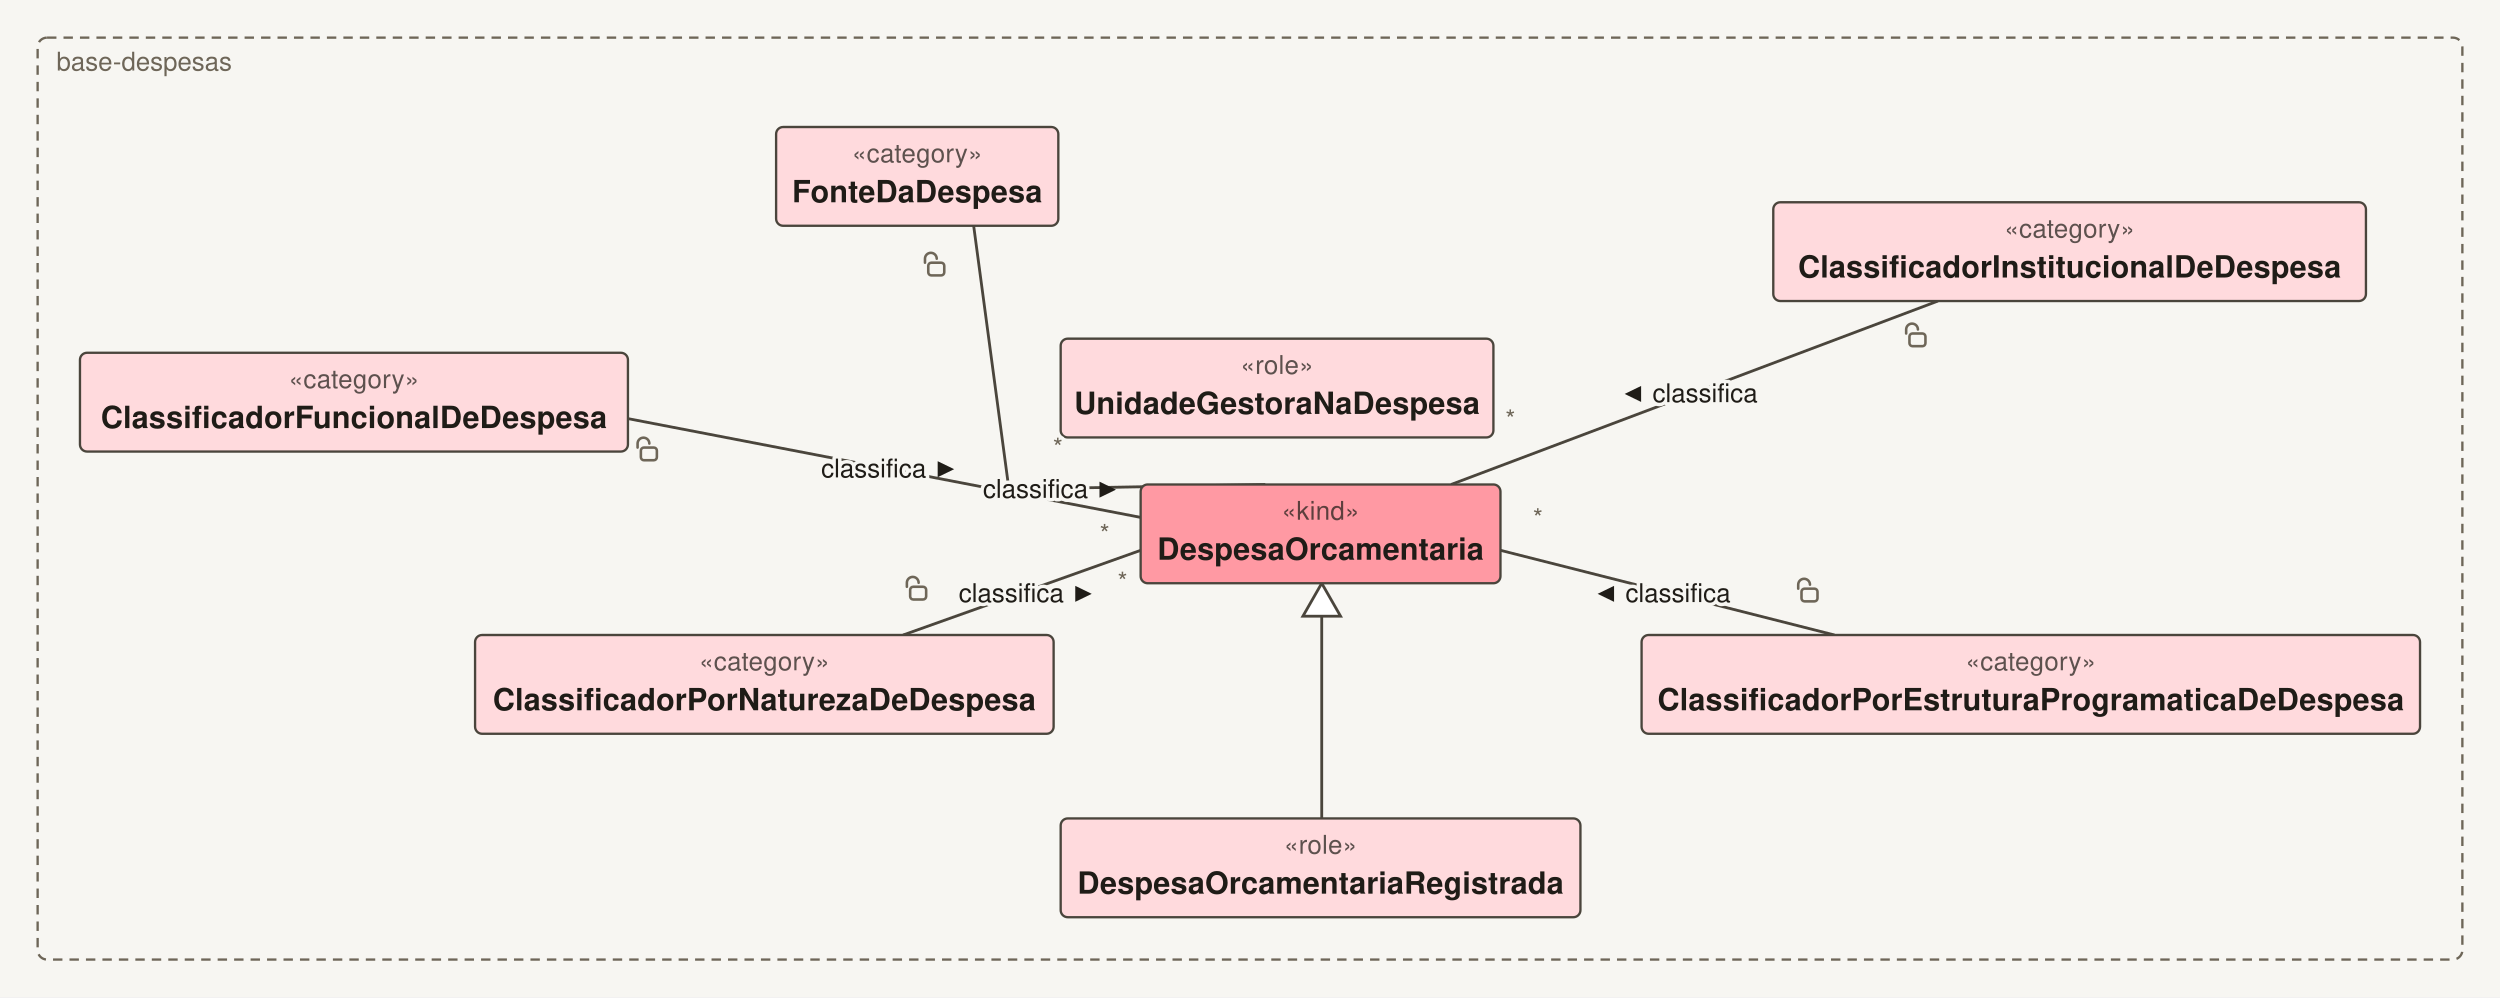
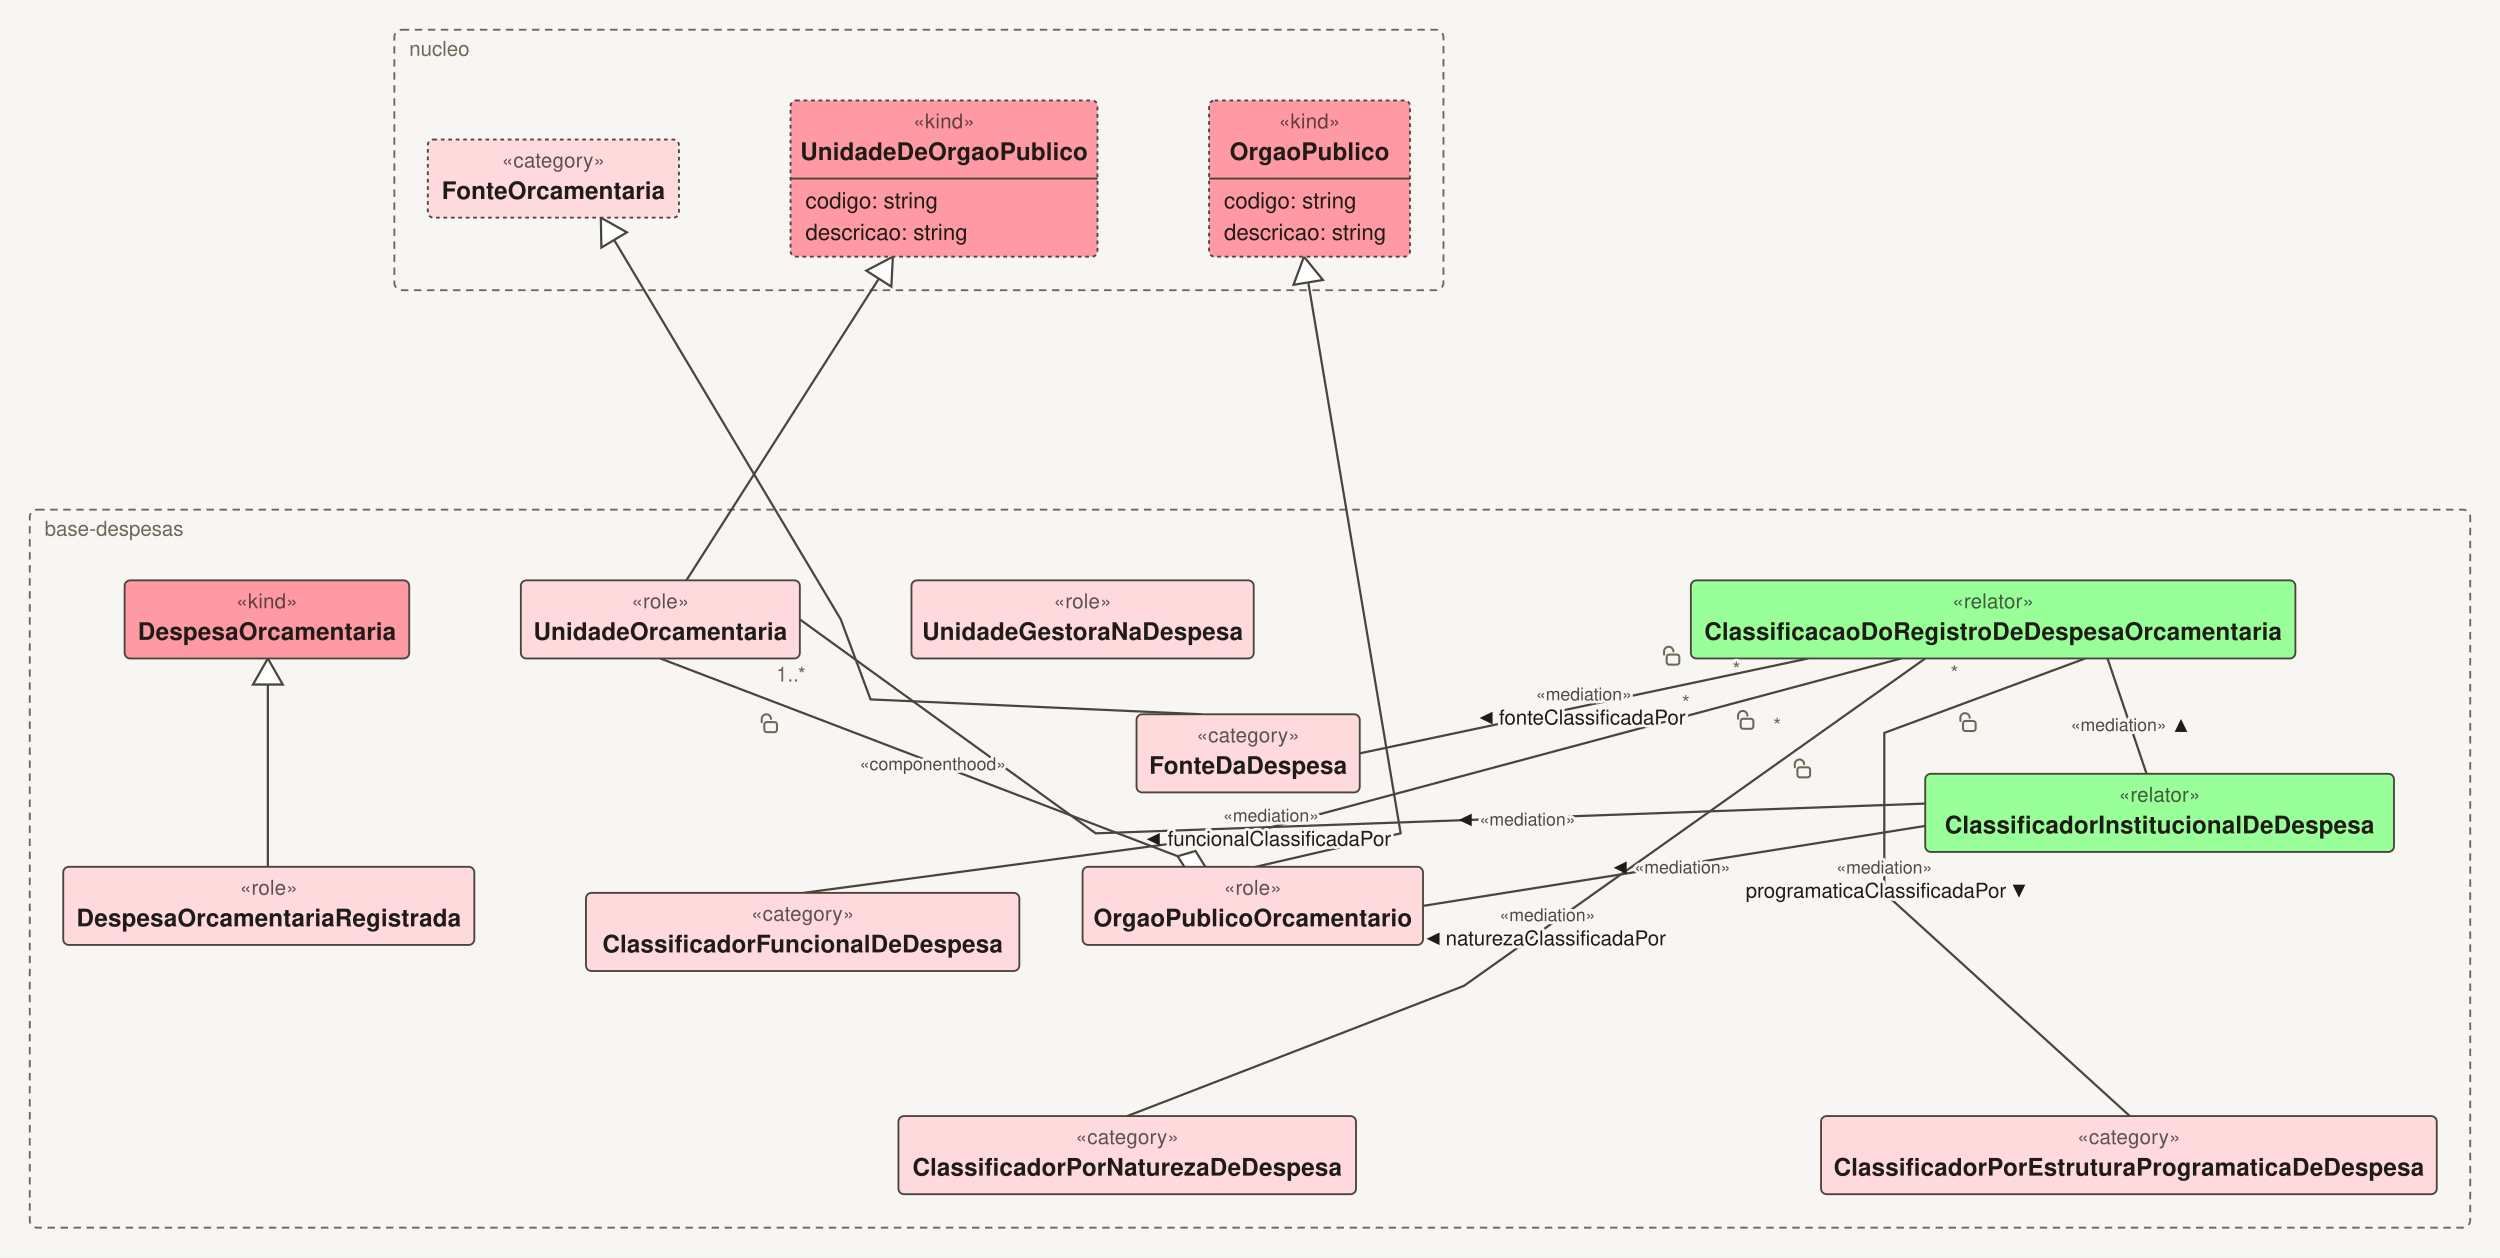
- <svg xmlns="http://www.w3.org/2000/svg" viewBox="30 282 1063 424" width="1063" height="424">
+ <svg xmlns="http://www.w3.org/2000/svg" viewBox="-251 -48 1344 676" width="1344" height="676">
  <style>
/* Everything that is text, before anything specialises it. The label layer sits
   above the boxes and outside every other group, so a rule that reached labels
   through their edge stopped reaching them the day they were lifted out of it --
   and an SVG with no font-family on a text element falls back to a 16px serif.
   Stated once at the top, no layer can lose it again. */
text {
    font-family: "Helvetica Neue", Helvetica, Arial, "Liberation Sans", sans-serif;
    font-stretch: normal;
    font-size: 11px;
    fill: #1f1c17;
    font-variant-numeric: tabular-nums;
}

.tv-node rect { stroke: #4a453c; stroke-width: 1; }
.tv-node text { fill: #1f1c17; }
.tv-name { font-weight: 600; font-size: 13px; letter-spacing: 0.005em; }
.tv-legend text { font-size: 13px; fill: #1f1c17; }
.tv-stereotype { font-size: 11px; fill-opacity: 0.72; letter-spacing: 0.01em; }
.tv-attribute { font-size: 12px; }
.tv-edge path { fill: none; stroke: #4a453c; stroke-width: 1.2; }
.tv-end { fill: #6e6658; }
/* No letter-spacing on a label drawn with a halo: WebKit places letter-spaced
   SVG text glyph by glyph and then draws no halo, so in Safari, and in an
   exported SVG opened in Preview, the line ran through the label and its
   letters came out uneven. Chromium and Firefox never showed it. */
.tv-edge-stereotype { font-size: 9.5px; fill-opacity: 0.78; }
.tv-marker { fill: #ffffff; stroke: #4a453c; stroke-width: 1.2; }
.tv-arrow { fill: none; stroke: #4a453c; stroke-width: 1.2; }
.tv-reading { fill: #1f1c17; stroke: none; }
.tv-lock { fill: none; stroke: #6e6658; stroke-width: 1.1; stroke-linecap: round; }
.tv-lock rect { fill: #f7f6f2; }
.tv-group rect { fill: none; stroke: #6e6658; stroke-dasharray: 4 3; }
.tv-group text { font-size: 11px; fill: #6e6658; }
.tv-ontology rect { fill: none; stroke: #4a453c; stroke-width: 1.2; stroke-dasharray: none; }
.tv-ontology text { font-weight: 600; font-size: 13px; fill: #1f1c17; }
.tv-location { font-size: 12px; fill-opacity: 0.72; }
.tv-selected rect { stroke: #1f5c5c; stroke-width: 2.5; }
/* The second selector is for a leg of a shared tree, which carries its own id
   and so is chosen as itself rather than through a group around it. */
.tv-selected path, path.tv-selected { stroke: #1f5c5c; stroke-width: 2.2; }
.tv-unresolved rect { stroke-dasharray: 5 3; }
.tv-external rect { stroke-dasharray: 2 2; }
</style>
-   <rect x="30" y="282" width="1063" height="424" fill="#f7f6f2" />
+   <rect x="-251" y="-48" width="1344" height="676" fill="#f7f6f2" />
  <g class="tv-group" data-group="pkg:base-despesas">
-     <rect x="46" y="298" width="1031" height="392" rx="4" />
-     <text x="54" y="312">base-despesas</text>
+     <rect x="-235" y="226" width="1312" height="386" rx="4" />
+     <text x="-227" y="240">base-despesas</text>
+   </g>
+   <g class="tv-group" data-group="pkg:nucleo">
+     <rect x="-39" y="-32" width="564" height="140" rx="4" />
+     <text x="-31" y="-18">nucleo</text>
+   </g>
+   <g class="tv-edge" data-edge="gen:base-despesas::FonteDaDespesa-&gt;nucleo::FonteOrcamentaria">
+     <path d="M 395 336 L 217 328 L 201 285 L 72 69" />
+     <polygon class="tv-marker" points="72,69 72.3,85.1 86,76.9" />
+   </g>
+   <g class="tv-edge" data-edge="gen:base-despesas::OrgaoPublicoOrcamentario-&gt;nucleo::OrgaoPublico">
+     <path d="M 424 418 L 502 400 L 450 90" />
+     <polygon class="tv-marker" points="450,90 444.4,105.1 460.2,102.5" />
+   </g>
+   <g class="tv-edge" data-edge="gen:base-despesas::UnidadeOrcamentaria-&gt;nucleo::UnidadeDeOrgaoPublico">
+     <path d="M 118 264 L 229 90" />
+     <polygon class="tv-marker" points="229,90 214.7,97.5 228.2,106.1" />
  </g>
  <g class="tv-edge" data-edge="gen:base-despesas::DespesaOrcamentariaRegistrada-&gt;base-despesas::DespesaOrcamentaria">
-     <path d="M 592 630 L 592 530" />
-     <polygon class="tv-marker" points="592,530 584,544 600,544" />
-   </g>
-   <g class="tv-edge" data-edge="rel:base-despesas::ClassificadorInstitucionalDeDespesa-&gt;base-despesas::DespesaOrcamentaria::classifica">
-     <path d="M 854 410 L 647 488" />
-   </g>
-   <g class="tv-edge" data-edge="rel:base-despesas::ClassificadorFuncionalDeDespesa-&gt;base-despesas::DespesaOrcamentaria::classifica">
-     <path d="M 297 460 L 515 502" />
-   </g>
-   <g class="tv-edge" data-edge="rel:base-despesas::ClassificadorPorEstruturaProgramaticaDeDespesa-&gt;base-despesas::DespesaOrcamentaria::classifica">
-     <path d="M 810 552 L 668 516" />
-   </g>
-   <g class="tv-edge" data-edge="rel:base-despesas::ClassificadorPorNaturezaDeDespesa-&gt;base-despesas::DespesaOrcamentaria::classifica">
-     <path d="M 414 552 L 515 516" />
-   </g>
-   <g class="tv-edge" data-edge="rel:base-despesas::FonteDaDespesa-&gt;base-despesas::DespesaOrcamentaria::classifica">
-     <path d="M 444 378 L 459 490 L 568 488" />
+     <path d="M -107 418 L -107 306" />
+     <polygon class="tv-marker" points="-107,306 -115,320 -99,320" />
+   </g>
+   <g class="tv-edge" data-edge="rel:base-despesas::ClassificadorInstitucionalDeDespesa-&gt;base-despesas::ClassificacaoDoRegistroDeDespesaOrcamentaria:mediation:">
+     <path d="M 903 368 L 882 306" />
+   </g>
+   <g class="tv-edge" data-edge="rel:base-despesas::ClassificadorInstitucionalDeDespesa-&gt;base-despesas::OrgaoPublicoOrcamentario:mediation:">
+     <path d="M 784 396 L 514 439" />
+   </g>
+   <g class="tv-edge" data-edge="rel:base-despesas::ClassificadorInstitucionalDeDespesa-&gt;base-despesas::UnidadeOrcamentaria:mediation:">
+     <path d="M 784 384 L 338 400 L 179 285" />
+   </g>
+   <g class="tv-edge" data-edge="rel:base-despesas::ClassificacaoDoRegistroDeDespesaOrcamentaria-&gt;base-despesas::ClassificadorFuncionalDeDespesa:mediation:funcionalClassificadaPor">
+     <path d="M 771 306 L 420 400 L 181 432" />
+   </g>
+   <g class="tv-edge" data-edge="rel:base-despesas::ClassificacaoDoRegistroDeDespesaOrcamentaria-&gt;base-despesas::ClassificadorPorEstruturaProgramaticaDeDespesa:mediation:programaticaClassificadaPor">
+     <path d="M 870 306 L 762 346 L 762 432 L 894 552" />
+   </g>
+   <g class="tv-edge" data-edge="rel:base-despesas::ClassificacaoDoRegistroDeDespesaOrcamentaria-&gt;base-despesas::ClassificadorPorNaturezaDeDespesa:mediation:naturezaClassificadaPor">
+     <path d="M 784 306 L 536 482 L 355 552" />
+   </g>
+   <g class="tv-edge" data-edge="rel:base-despesas::ClassificacaoDoRegistroDeDespesaOrcamentaria-&gt;base-despesas::FonteDaDespesa:mediation:fonteClassificadaPor">
+     <path d="M 721 306 L 480 357" />
+   </g>
+   <g class="tv-edge" data-edge="rel:base-despesas::UnidadeOrcamentaria-&gt;base-despesas::OrgaoPublicoOrcamentario:componenthood:">
+     <path d="M 104 306 L 397 418" />
+     <polygon class="tv-marker" points="397,418 391.7,409.5 382.1,412.3 387.4,420.7" />
  </g>
  <g class="tv-node" data-node="base-despesas::DespesaOrcamentaria">
-     <rect x="515" y="488" width="153" height="42" rx="3" fill="#FF99A3" />
-     <text class="tv-stereotype" x="591.5" y="503" text-anchor="middle">«kind»</text>
-     <text class="tv-name" x="591.5" y="520" text-anchor="middle">DespesaOrcamentaria</text>
+     <rect x="-184" y="264" width="153" height="42" rx="3" fill="#FF99A3" />
+     <text class="tv-stereotype" x="-107.5" y="279" text-anchor="middle">«kind»</text>
+     <text class="tv-name" x="-107.5" y="296" text-anchor="middle">DespesaOrcamentaria</text>
  </g>
  <g class="tv-node" data-node="base-despesas::ClassificadorInstitucionalDeDespesa">
-     <rect x="784" y="368" width="252" height="42" rx="3" fill="#FFDADD" />
-     <text class="tv-stereotype" x="910" y="383" text-anchor="middle">«category»</text>
+     <rect x="784" y="368" width="252" height="42" rx="3" fill="#99FF99" />
+     <text class="tv-stereotype" x="910" y="383" text-anchor="middle">«relator»</text>
    <text class="tv-name" x="910" y="400" text-anchor="middle">ClassificadorInstitucionalDeDespesa</text>
  </g>
  <g class="tv-node" data-node="base-despesas::ClassificadorFuncionalDeDespesa">
    <rect x="64" y="432" width="233" height="42" rx="3" fill="#FFDADD" />
    <text class="tv-stereotype" x="180.5" y="447" text-anchor="middle">«category»</text>
    <text class="tv-name" x="180.5" y="464" text-anchor="middle">ClassificadorFuncionalDeDespesa</text>
  </g>
  <g class="tv-node" data-node="base-despesas::ClassificadorPorEstruturaProgramaticaDeDespesa">
    <rect x="728" y="552" width="331" height="42" rx="3" fill="#FFDADD" />
    <text class="tv-stereotype" x="893.5" y="567" text-anchor="middle">«category»</text>
    <text class="tv-name" x="893.5" y="584" text-anchor="middle">ClassificadorPorEstruturaProgramaticaDeDespesa</text>
  </g>
  <g class="tv-node" data-node="base-despesas::ClassificadorPorNaturezaDeDespesa">
    <rect x="232" y="552" width="246" height="42" rx="3" fill="#FFDADD" />
    <text class="tv-stereotype" x="355" y="567" text-anchor="middle">«category»</text>
    <text class="tv-name" x="355" y="584" text-anchor="middle">ClassificadorPorNaturezaDeDespesa</text>
  </g>
  <g class="tv-node" data-node="base-despesas::FonteDaDespesa">
    <rect x="360" y="336" width="120" height="42" rx="3" fill="#FFDADD" />
    <text class="tv-stereotype" x="420" y="351" text-anchor="middle">«category»</text>
    <text class="tv-name" x="420" y="368" text-anchor="middle">FonteDaDespesa</text>
  </g>
+   <g class="tv-node tv-external" data-node="nucleo::FonteOrcamentaria">
+     <rect x="-21" y="27" width="135" height="42" rx="3" fill="#FFDADD" />
+     <text class="tv-stereotype" x="46.5" y="42" text-anchor="middle">«category»</text>
+     <text class="tv-name" x="46.5" y="59" text-anchor="middle">FonteOrcamentaria</text>
+   </g>
+   <g class="tv-node" data-node="base-despesas::ClassificacaoDoRegistroDeDespesaOrcamentaria">
+     <rect x="658" y="264" width="325" height="42" rx="3" fill="#99FF99" />
+     <text class="tv-stereotype" x="820.5" y="279" text-anchor="middle">«relator»</text>
+     <text class="tv-name" x="820.5" y="296" text-anchor="middle">ClassificacaoDoRegistroDeDespesaOrcamentaria</text>
+   </g>
  <g class="tv-node" data-node="base-despesas::UnidadeGestoraNaDespesa">
-     <rect x="481" y="426" width="184" height="42" rx="3" fill="#FFDADD" />
-     <text class="tv-stereotype" x="573" y="441" text-anchor="middle">«role»</text>
-     <text class="tv-name" x="573" y="458" text-anchor="middle">UnidadeGestoraNaDespesa</text>
+     <rect x="239" y="264" width="184" height="42" rx="3" fill="#FFDADD" />
+     <text class="tv-stereotype" x="331" y="279" text-anchor="middle">«role»</text>
+     <text class="tv-name" x="331" y="296" text-anchor="middle">UnidadeGestoraNaDespesa</text>
+   </g>
+   <g class="tv-node" data-node="base-despesas::OrgaoPublicoOrcamentario">
+     <rect x="331" y="418" width="183" height="42" rx="3" fill="#FFDADD" />
+     <text class="tv-stereotype" x="422.5" y="433" text-anchor="middle">«role»</text>
+     <text class="tv-name" x="422.5" y="450" text-anchor="middle">OrgaoPublicoOrcamentario</text>
+   </g>
+   <g class="tv-node tv-external" data-node="nucleo::OrgaoPublico">
+     <rect x="399" y="6" width="108" height="84" rx="3" fill="#FF99A3" />
+     <text class="tv-stereotype" x="453" y="21" text-anchor="middle">«kind»</text>
+     <text class="tv-name" x="453" y="38" text-anchor="middle">OrgaoPublico</text>
+     <line x1="399" y1="48" x2="507" y2="48" stroke="#4a453c" stroke-width="1" />
+     <text class="tv-attribute" x="407" y="64">codigo: string</text>
+     <text class="tv-attribute" x="407" y="81">descricao: string</text>
+   </g>
+   <g class="tv-node" data-node="base-despesas::UnidadeOrcamentaria">
+     <rect x="29" y="264" width="150" height="42" rx="3" fill="#FFDADD" />
+     <text class="tv-stereotype" x="104" y="279" text-anchor="middle">«role»</text>
+     <text class="tv-name" x="104" y="296" text-anchor="middle">UnidadeOrcamentaria</text>
+   </g>
+   <g class="tv-node tv-external" data-node="nucleo::UnidadeDeOrgaoPublico">
+     <rect x="174" y="6" width="165" height="84" rx="3" fill="#FF99A3" />
+     <text class="tv-stereotype" x="256.5" y="21" text-anchor="middle">«kind»</text>
+     <text class="tv-name" x="256.5" y="38" text-anchor="middle">UnidadeDeOrgaoPublico</text>
+     <line x1="174" y1="48" x2="339" y2="48" stroke="#4a453c" stroke-width="1" />
+     <text class="tv-attribute" x="182" y="64">codigo: string</text>
+     <text class="tv-attribute" x="182" y="81">descricao: string</text>
  </g>
  <g class="tv-node" data-node="base-despesas::DespesaOrcamentariaRegistrada">
-     <rect x="481" y="630" width="221" height="42" rx="3" fill="#FFDADD" />
-     <text class="tv-stereotype" x="591.5" y="645" text-anchor="middle">«role»</text>
-     <text class="tv-name" x="591.5" y="662" text-anchor="middle">DespesaOrcamentariaRegistrada</text>
+     <rect x="-217" y="418" width="221" height="42" rx="3" fill="#FFDADD" />
+     <text class="tv-stereotype" x="-106.5" y="433" text-anchor="middle">«role»</text>
+     <text class="tv-name" x="-106.5" y="450" text-anchor="middle">DespesaOrcamentariaRegistrada</text>
  </g>
  <g class="tv-labels">
-     <text data-for="rel:base-despesas::ClassificadorInstitucionalDeDespesa-&gt;base-despesas::DespesaOrcamentaria::classifica" x="755" y="453" text-anchor="middle" paint-order="stroke" stroke="#f7f6f2" stroke-width="3" stroke-linejoin="round">classifica</text>
-     <polygon class="tv-reading" points="720.8,449.5 727.8,446.1 727.8,452.9" />
-     <g class="tv-lock" data-for="rel:base-despesas::ClassificadorInstitucionalDeDespesa-&gt;base-despesas::DespesaOrcamentaria::classifica" transform="translate(839.1, 419.2)" aria-label="not const">
-       <path d="M 1.4 4.6 V 2.9 a 2.5 2.5 0 0 1 5 0" />
-       <rect x="2.8" y="4.6" width="6.8" height="5.4" rx="1.3" stroke="#6e6658" />
-     </g>
-     <text class="tv-end" data-for="rel:base-despesas::ClassificadorInstitucionalDeDespesa-&gt;base-despesas::DespesaOrcamentaria::classifica" x="672.2" y="464.1" text-anchor="middle" paint-order="stroke" stroke="#f7f6f2" stroke-width="3" stroke-linejoin="round">*</text>
-     <text data-for="rel:base-despesas::ClassificadorFuncionalDeDespesa-&gt;base-despesas::DespesaOrcamentaria::classifica" x="401.5" y="485" text-anchor="middle" paint-order="stroke" stroke="#f7f6f2" stroke-width="3" stroke-linejoin="round">classifica</text>
-     <polygon class="tv-reading" points="435.7,481.5 428.7,484.9 428.7,478.1" />
-     <g class="tv-lock" data-for="rel:base-despesas::ClassificadorFuncionalDeDespesa-&gt;base-despesas::DespesaOrcamentaria::classifica" transform="translate(299.7, 467.7)" aria-label="not const">
-       <path d="M 1.4 4.6 V 2.9 a 2.5 2.5 0 0 1 5 0" />
-       <rect x="2.8" y="4.6" width="6.8" height="5.4" rx="1.3" stroke="#6e6658" />
-     </g>
-     <text class="tv-end" data-for="rel:base-despesas::ClassificadorFuncionalDeDespesa-&gt;base-despesas::DespesaOrcamentaria::classifica" x="499.7" y="512.8" text-anchor="middle" paint-order="stroke" stroke="#f7f6f2" stroke-width="3" stroke-linejoin="round">*</text>
-     <text data-for="rel:base-despesas::ClassificadorPorEstruturaProgramaticaDeDespesa-&gt;base-despesas::DespesaOrcamentaria::classifica" x="743.5" y="538" text-anchor="middle" paint-order="stroke" stroke="#f7f6f2" stroke-width="3" stroke-linejoin="round">classifica</text>
-     <polygon class="tv-reading" points="709.3,534.5 716.3,531.1 716.3,537.9" />
-     <g class="tv-lock" data-for="rel:base-despesas::ClassificadorPorEstruturaProgramaticaDeDespesa-&gt;base-despesas::DespesaOrcamentaria::classifica" transform="translate(793.2, 527.7)" aria-label="not const">
-       <path d="M 1.4 4.6 V 2.9 a 2.5 2.5 0 0 1 5 0" />
-       <rect x="2.8" y="4.6" width="6.8" height="5.4" rx="1.3" stroke="#6e6658" />
-     </g>
-     <text class="tv-end" data-for="rel:base-despesas::ClassificadorPorEstruturaProgramaticaDeDespesa-&gt;base-despesas::DespesaOrcamentaria::classifica" x="683.9" y="506.1" text-anchor="middle" paint-order="stroke" stroke="#f7f6f2" stroke-width="3" stroke-linejoin="round">*</text>
-     <text data-for="rel:base-despesas::ClassificadorPorNaturezaDeDespesa-&gt;base-despesas::DespesaOrcamentaria::classifica" x="460" y="538" text-anchor="middle" paint-order="stroke" stroke="#f7f6f2" stroke-width="3" stroke-linejoin="round">classifica</text>
-     <polygon class="tv-reading" points="494.2,534.5 487.2,537.9 487.2,531.1" />
-     <g class="tv-lock" data-for="rel:base-despesas::ClassificadorPorNaturezaDeDespesa-&gt;base-despesas::DespesaOrcamentaria::classifica" transform="translate(414.2, 526.9)" aria-label="not const">
-       <path d="M 1.4 4.6 V 2.9 a 2.5 2.5 0 0 1 5 0" />
-       <rect x="2.8" y="4.6" width="6.8" height="5.4" rx="1.3" stroke="#6e6658" />
-     </g>
-     <text class="tv-end" data-for="rel:base-despesas::ClassificadorPorNaturezaDeDespesa-&gt;base-despesas::DespesaOrcamentaria::classifica" x="507.3" y="533.1" text-anchor="middle" paint-order="stroke" stroke="#f7f6f2" stroke-width="3" stroke-linejoin="round">*</text>
-     <text data-for="rel:base-despesas::FonteDaDespesa-&gt;base-despesas::DespesaOrcamentaria::classifica" x="470.3" y="493.7" text-anchor="middle" paint-order="stroke" stroke="#f7f6f2" stroke-width="3" stroke-linejoin="round">classifica</text>
-     <polygon class="tv-reading" points="504.5,490.2 497.5,493.6 497.5,486.8" />
-     <g class="tv-lock" data-for="rel:base-despesas::FonteDaDespesa-&gt;base-despesas::DespesaOrcamentaria::classifica" transform="translate(421.9, 389.1)" aria-label="not const">
-       <path d="M 1.4 4.6 V 2.9 a 2.5 2.5 0 0 1 5 0" />
-       <rect x="2.8" y="4.6" width="6.8" height="5.4" rx="1.3" stroke="#6e6658" />
-     </g>
-     <text class="tv-end" data-for="rel:base-despesas::FonteDaDespesa-&gt;base-despesas::DespesaOrcamentaria::classifica" x="479.8" y="476.1" text-anchor="middle" paint-order="stroke" stroke="#f7f6f2" stroke-width="3" stroke-linejoin="round">*</text>
+     <text class="tv-edge-stereotype" data-for="rel:base-despesas::ClassificacaoDoRegistroDeDespesaOrcamentaria-&gt;base-despesas::ClassificadorPorEstruturaProgramaticaDeDespesa:mediation:programaticaClassificadaPor" x="762" y="421.6" text-anchor="middle" paint-order="stroke" stroke="#f7f6f2" stroke-width="3" stroke-linejoin="round">«mediation»</text>
+     <text data-for="rel:base-despesas::ClassificacaoDoRegistroDeDespesaOrcamentaria-&gt;base-despesas::ClassificadorPorEstruturaProgramaticaDeDespesa:mediation:programaticaClassificadaPor" x="757.5" y="434.6" text-anchor="middle" paint-order="stroke" stroke="#f7f6f2" stroke-width="3" stroke-linejoin="round">programaticaClassificadaPor</text>
+     <polygon class="tv-reading" points="834.4,434.6 831,427.6 837.8,427.6" />
+     <text class="tv-end" data-for="rel:base-despesas::ClassificacaoDoRegistroDeDespesaOrcamentaria-&gt;base-despesas::ClassificadorPorEstruturaProgramaticaDeDespesa:mediation:programaticaClassificadaPor" x="799.7" y="317.7" text-anchor="middle" paint-order="stroke" stroke="#f7f6f2" stroke-width="3" stroke-linejoin="round">*</text>
+     <g class="tv-lock" data-for="rel:base-despesas::ClassificacaoDoRegistroDeDespesaOrcamentaria-&gt;base-despesas::ClassificadorPorEstruturaProgramaticaDeDespesa:mediation:programaticaClassificadaPor" transform="translate(801.5, 335)" aria-label="not const">
+       <path d="M 1.4 4.6 V 2.9 a 2.5 2.5 0 0 1 5 0" />
+       <rect x="2.8" y="4.6" width="6.8" height="5.4" rx="1.3" stroke="#6e6658" />
+     </g>
+     <text class="tv-edge-stereotype" data-for="rel:base-despesas::ClassificacaoDoRegistroDeDespesaOrcamentaria-&gt;base-despesas::ClassificadorFuncionalDeDespesa:mediation:funcionalClassificadaPor" x="432.3" y="393.7" text-anchor="middle" paint-order="stroke" stroke="#f7f6f2" stroke-width="3" stroke-linejoin="round">«mediation»</text>
+     <text data-for="rel:base-despesas::ClassificacaoDoRegistroDeDespesaOrcamentaria-&gt;base-despesas::ClassificadorFuncionalDeDespesa:mediation:funcionalClassificadaPor" x="436.8" y="406.7" text-anchor="middle" paint-order="stroke" stroke="#f7f6f2" stroke-width="3" stroke-linejoin="round">funcionalClassificadaPor</text>
+     <polygon class="tv-reading" points="365.5,403.2 372.5,399.8 372.5,406.6" />
+     <text class="tv-end" data-for="rel:base-despesas::ClassificacaoDoRegistroDeDespesaOrcamentaria-&gt;base-despesas::ClassificadorFuncionalDeDespesa:mediation:funcionalClassificadaPor" x="682.5" y="315.7" text-anchor="middle" paint-order="stroke" stroke="#f7f6f2" stroke-width="3" stroke-linejoin="round">*</text>
+     <g class="tv-lock" data-for="rel:base-despesas::ClassificacaoDoRegistroDeDespesaOrcamentaria-&gt;base-despesas::ClassificadorFuncionalDeDespesa:mediation:funcionalClassificadaPor" transform="translate(682, 333.8)" aria-label="not const">
+       <path d="M 1.4 4.6 V 2.9 a 2.5 2.5 0 0 1 5 0" />
+       <rect x="2.8" y="4.6" width="6.8" height="5.4" rx="1.3" stroke="#6e6658" />
+     </g>
+     <text class="tv-edge-stereotype" data-for="rel:base-despesas::ClassificacaoDoRegistroDeDespesaOrcamentaria-&gt;base-despesas::ClassificadorPorNaturezaDeDespesa:mediation:naturezaClassificadaPor" x="580.9" y="447.2" text-anchor="middle" paint-order="stroke" stroke="#f7f6f2" stroke-width="3" stroke-linejoin="round">«mediation»</text>
+     <text data-for="rel:base-despesas::ClassificacaoDoRegistroDeDespesaOrcamentaria-&gt;base-despesas::ClassificadorPorNaturezaDeDespesa:mediation:naturezaClassificadaPor" x="585.4" y="460.2" text-anchor="middle" paint-order="stroke" stroke="#f7f6f2" stroke-width="3" stroke-linejoin="round">naturezaClassificadaPor</text>
+     <polygon class="tv-reading" points="515.9,456.7 522.9,453.3 522.9,460.1" />
+     <text class="tv-end" data-for="rel:base-despesas::ClassificacaoDoRegistroDeDespesaOrcamentaria-&gt;base-despesas::ClassificadorPorNaturezaDeDespesa:mediation:naturezaClassificadaPor" x="704.4" y="345.9" text-anchor="middle" paint-order="stroke" stroke="#f7f6f2" stroke-width="3" stroke-linejoin="round">*</text>
+     <g class="tv-lock" data-for="rel:base-despesas::ClassificacaoDoRegistroDeDespesaOrcamentaria-&gt;base-despesas::ClassificadorPorNaturezaDeDespesa:mediation:naturezaClassificadaPor" transform="translate(712.5, 359.9)" aria-label="not const">
+       <path d="M 1.4 4.6 V 2.9 a 2.5 2.5 0 0 1 5 0" />
+       <rect x="2.8" y="4.6" width="6.8" height="5.4" rx="1.3" stroke="#6e6658" />
+     </g>
+     <text class="tv-edge-stereotype" data-for="rel:base-despesas::ClassificacaoDoRegistroDeDespesaOrcamentaria-&gt;base-despesas::FonteDaDespesa:mediation:fonteClassificadaPor" x="600.5" y="328.5" text-anchor="middle" paint-order="stroke" stroke="#f7f6f2" stroke-width="3" stroke-linejoin="round">«mediation»</text>
+     <text data-for="rel:base-despesas::ClassificacaoDoRegistroDeDespesaOrcamentaria-&gt;base-despesas::FonteDaDespesa:mediation:fonteClassificadaPor" x="605" y="341.5" text-anchor="middle" paint-order="stroke" stroke="#f7f6f2" stroke-width="3" stroke-linejoin="round">fonteClassificadaPor</text>
+     <polygon class="tv-reading" points="544.4,338 551.4,334.6 551.4,341.4" />
+     <text class="tv-end" data-for="rel:base-despesas::ClassificacaoDoRegistroDeDespesaOrcamentaria-&gt;base-despesas::FonteDaDespesa:mediation:fonteClassificadaPor" x="655.3" y="333.7" text-anchor="middle" paint-order="stroke" stroke="#f7f6f2" stroke-width="3" stroke-linejoin="round">*</text>
+     <g class="tv-lock" data-for="rel:base-despesas::ClassificacaoDoRegistroDeDespesaOrcamentaria-&gt;base-despesas::FonteDaDespesa:mediation:fonteClassificadaPor" transform="translate(642.2, 299.3)" aria-label="not const">
+       <path d="M 1.4 4.6 V 2.9 a 2.5 2.5 0 0 1 5 0" />
+       <rect x="2.8" y="4.6" width="6.8" height="5.4" rx="1.3" stroke="#6e6658" />
+     </g>
+     <text class="tv-edge-stereotype" data-for="rel:base-despesas::UnidadeOrcamentaria-&gt;base-despesas::OrgaoPublicoOrcamentario:componenthood:" x="250.5" y="366" text-anchor="middle" paint-order="stroke" stroke="#f7f6f2" stroke-width="3" stroke-linejoin="round">«componenthood»</text>
+     <text class="tv-end" data-for="rel:base-despesas::UnidadeOrcamentaria-&gt;base-despesas::OrgaoPublicoOrcamentario:componenthood:" x="174.2" y="318.4" text-anchor="middle" paint-order="stroke" stroke="#f7f6f2" stroke-width="3" stroke-linejoin="round">1..*</text>
+     <g class="tv-lock" data-for="rel:base-despesas::UnidadeOrcamentaria-&gt;base-despesas::OrgaoPublicoOrcamentario:componenthood:" transform="translate(157.1, 335.6)" aria-label="not const">
+       <path d="M 1.4 4.6 V 2.9 a 2.5 2.5 0 0 1 5 0" />
+       <rect x="2.8" y="4.6" width="6.8" height="5.4" rx="1.3" stroke="#6e6658" />
+     </g>
+     <text class="tv-edge-stereotype" data-for="rel:base-despesas::ClassificadorInstitucionalDeDespesa-&gt;base-despesas::ClassificacaoDoRegistroDeDespesaOrcamentaria:mediation:" x="888" y="345" text-anchor="middle" paint-order="stroke" stroke="#f7f6f2" stroke-width="3" stroke-linejoin="round">«mediation»</text>
+     <polygon class="tv-reading" points="921.5,338.5 924.9,345.5 918.1,345.5" />
+     <text class="tv-edge-stereotype" data-for="rel:base-despesas::ClassificadorInstitucionalDeDespesa-&gt;base-despesas::OrgaoPublicoOrcamentario:mediation:" x="653.5" y="421.5" text-anchor="middle" paint-order="stroke" stroke="#f7f6f2" stroke-width="3" stroke-linejoin="round">«mediation»</text>
+     <polygon class="tv-reading" points="616.5,418.5 623.5,415.1 623.5,421.9" />
+     <text class="tv-edge-stereotype" data-for="rel:base-despesas::ClassificadorInstitucionalDeDespesa-&gt;base-despesas::UnidadeOrcamentaria:mediation:" x="570.2" y="395.8" text-anchor="middle" paint-order="stroke" stroke="#f7f6f2" stroke-width="3" stroke-linejoin="round">«mediation»</text>
+     <polygon class="tv-reading" points="533.2,392.8 540.2,389.4 540.2,396.2" />
  </g>
</svg>
